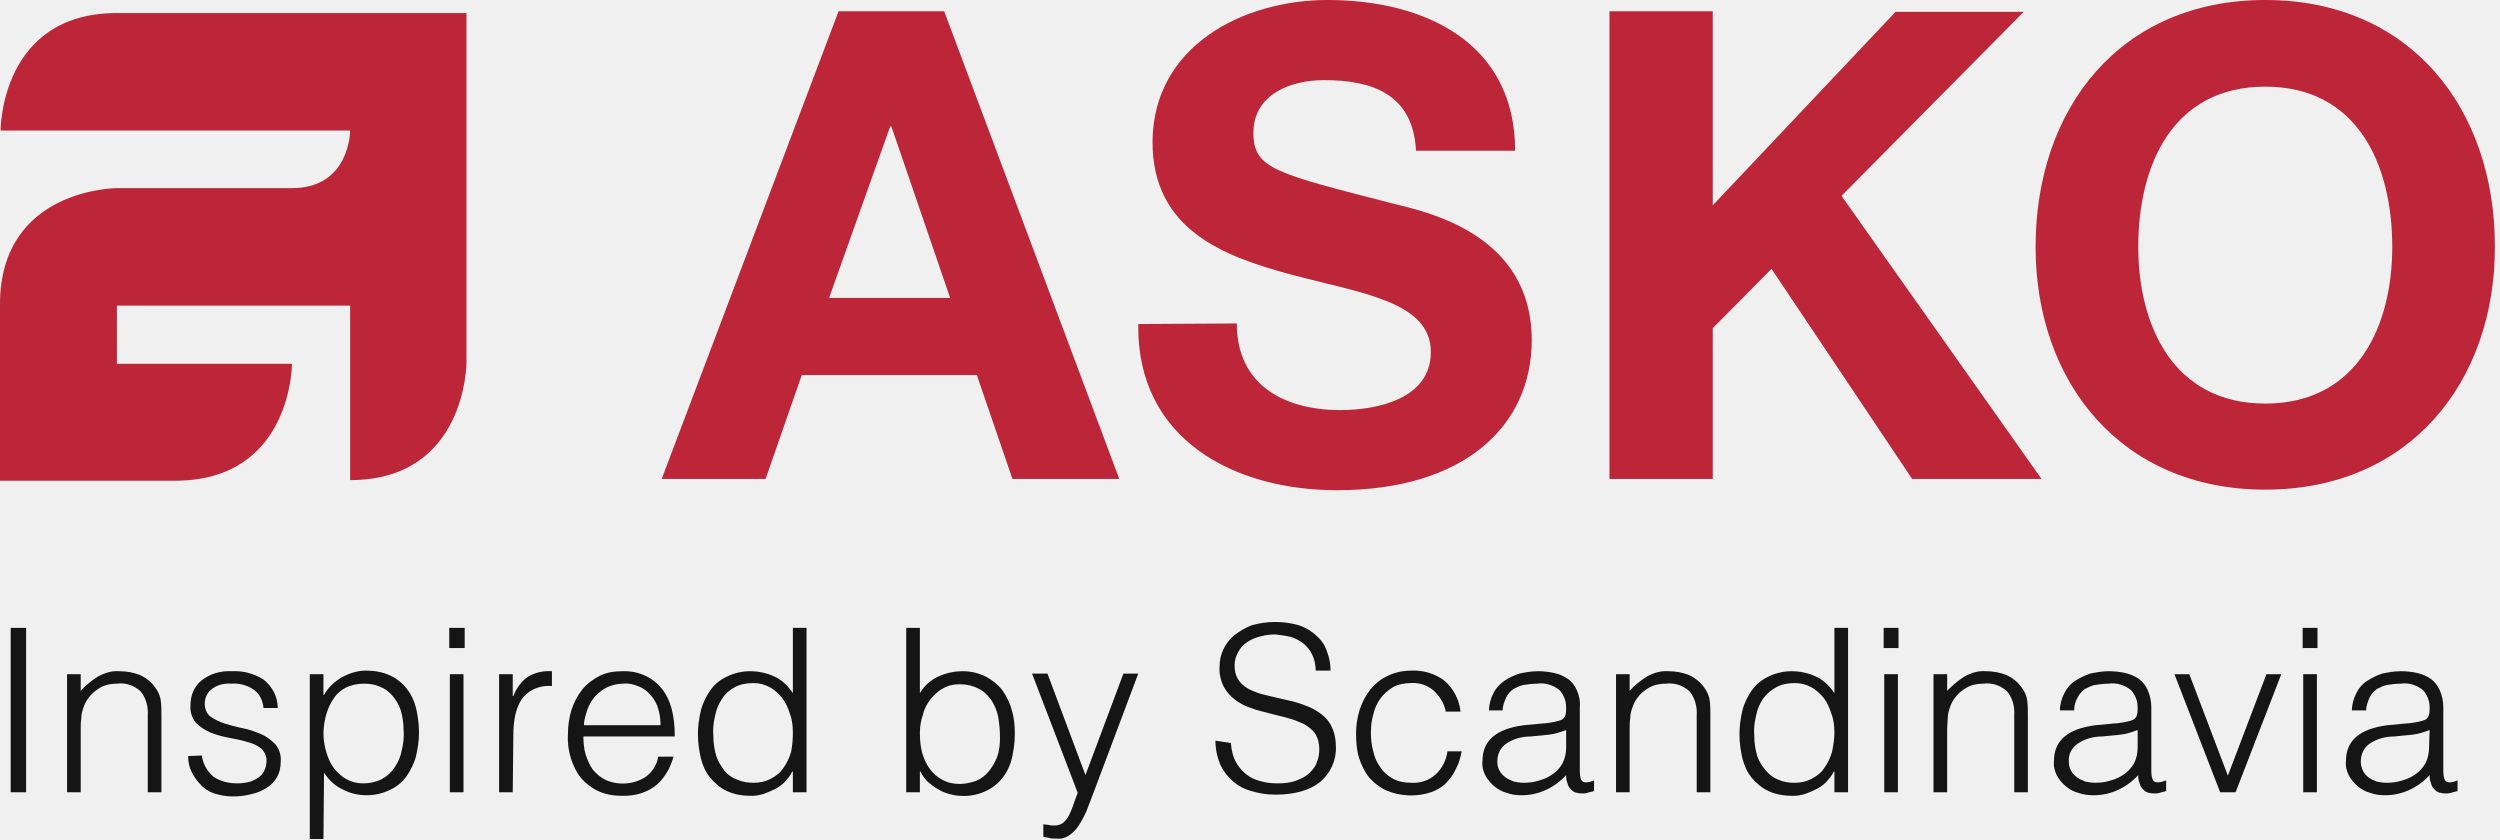
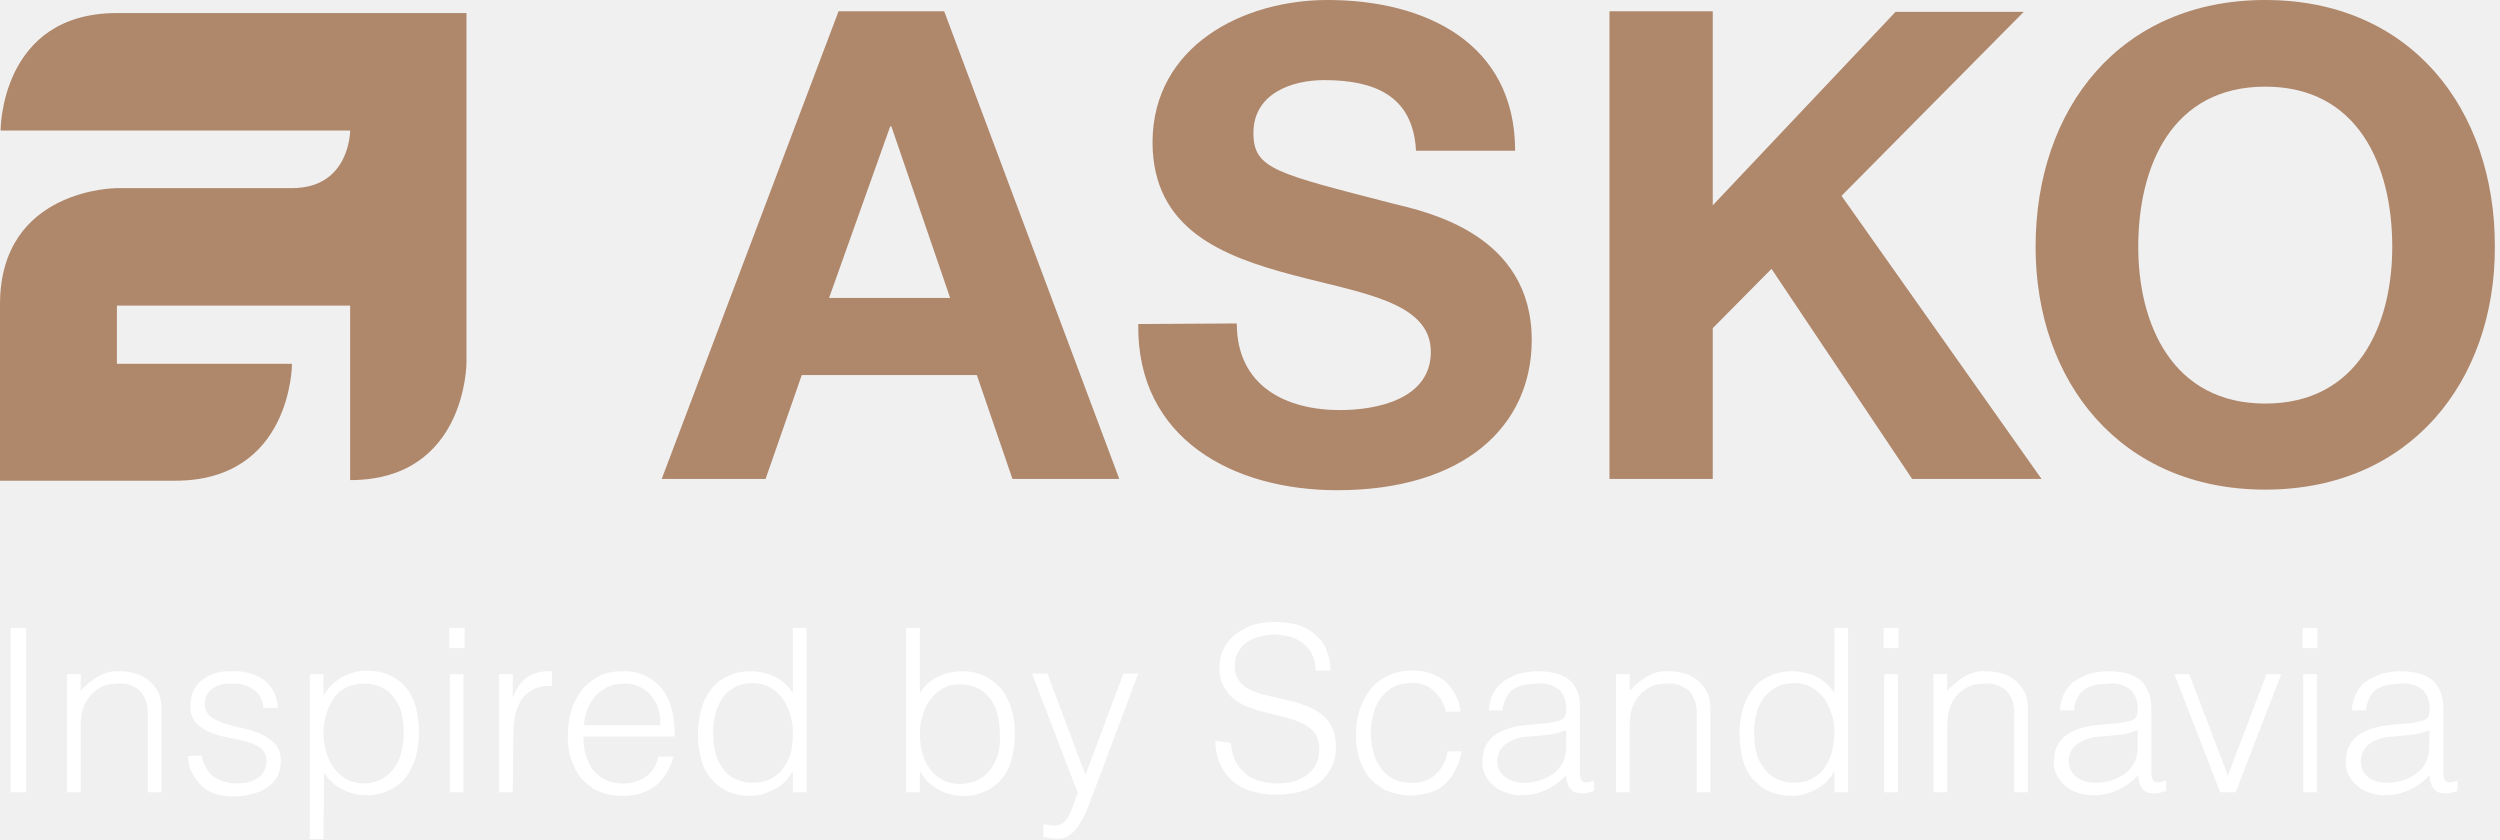
<svg xmlns="http://www.w3.org/2000/svg" width="143" height="48" viewBox="0 0 143 48" fill="none">
  <mask id="mask0_1583_1347" style="mask-type:luminance" maskUnits="userSpaceOnUse" x="0" y="0" width="143" height="48">
    <path d="M142.71 0H0V48H142.71V0Z" fill="white" />
  </mask>
  <g mask="url(#mask0_1583_1347)">
-     <path d="M97.969 0.645V11.745L108.424 0.679H115.757L105.335 11.202L116.775 27.395H109.375L101.33 15.378L97.969 18.772V27.395H92.062V0.645H97.969ZM70.744 18.501C70.744 22.065 73.528 23.457 76.651 23.457C78.721 23.457 81.844 22.846 81.844 20.13C81.844 17.245 77.839 16.769 73.901 15.717C69.963 14.665 65.924 13.137 65.924 8.113C65.958 2.614 71.117 0 75.938 0C81.505 0 86.665 2.444 86.665 8.622H80.996C80.826 5.397 78.518 4.583 75.734 4.583C73.867 4.583 71.695 5.364 71.695 7.604C71.695 9.675 72.984 9.912 79.672 11.644C81.607 12.119 87.615 13.375 87.615 19.451C87.615 24.373 83.745 28.04 76.481 28.04C70.574 28.04 65.007 25.12 65.109 18.535L70.744 18.501ZM47.423 17.041H54.348L50.987 7.231H50.919L47.423 17.041ZM47.966 0.645H54.008L64.023 27.395H57.912L55.876 21.454H45.861L43.791 27.395H37.85L47.966 0.645ZM26.682 0.747V20.741C26.682 20.741 26.682 27.462 20.028 27.462V17.482H6.687V20.809H16.702C16.702 20.809 16.702 27.497 10.014 27.497H0V17.414C0 10.761 6.687 10.761 6.687 10.761H16.702C20.028 10.761 20.028 7.468 20.028 7.468H0.034C0.034 7.468 0 0.747 6.687 0.747H26.682Z" fill="#BD2539" />
-     <path d="M129.573 23.084C134.868 23.084 136.837 18.602 136.837 14.122C136.837 9.437 134.868 4.956 129.573 4.956C124.277 4.956 122.308 9.437 122.308 14.122C122.308 18.569 124.277 23.084 129.573 23.084ZM129.573 0C137.856 0 142.71 6.178 142.71 14.122C142.71 21.827 137.856 28.006 129.573 28.006C121.29 28.006 116.436 21.827 116.436 14.122C116.436 6.178 121.29 0 129.573 0Z" fill="#BD2539" />
-     <path d="M0.611 45.318V35.915H1.494V45.318H0.611Z" fill="#161515" />
-     <path d="M4.617 45.318H3.836V38.563H4.617V39.513C4.888 39.208 5.228 38.936 5.601 38.699C5.975 38.495 6.382 38.359 6.823 38.393C7.231 38.393 7.604 38.461 7.977 38.597C8.351 38.767 8.656 39.004 8.894 39.344C9.064 39.581 9.165 39.819 9.199 40.09C9.233 40.362 9.233 40.634 9.233 40.905V45.318H8.453V40.905C8.487 40.43 8.351 39.921 8.045 39.547C7.672 39.208 7.197 39.038 6.687 39.106C6.45 39.106 6.212 39.14 6.008 39.208C5.805 39.276 5.635 39.378 5.465 39.513C5.16 39.751 4.922 40.057 4.786 40.43C4.719 40.634 4.651 40.837 4.651 41.075C4.617 41.279 4.617 41.516 4.617 41.72V45.318Z" fill="#161515" />
-     <path d="M11.542 43.214C11.61 43.689 11.848 44.13 12.221 44.436C12.628 44.707 13.104 44.809 13.579 44.809C13.816 44.809 14.088 44.775 14.326 44.707C14.529 44.639 14.699 44.538 14.835 44.436C14.971 44.334 15.072 44.198 15.14 44.028C15.208 43.892 15.242 43.723 15.242 43.553C15.276 43.282 15.14 43.01 14.937 42.806C14.699 42.636 14.427 42.501 14.122 42.433C13.782 42.331 13.443 42.263 13.07 42.195C12.696 42.127 12.357 42.026 12.017 41.89C11.712 41.754 11.44 41.584 11.203 41.346C10.965 41.041 10.863 40.702 10.897 40.328C10.897 39.785 11.101 39.276 11.508 38.936C12.017 38.529 12.628 38.359 13.273 38.393C13.918 38.359 14.529 38.529 15.072 38.868C15.582 39.276 15.887 39.853 15.887 40.498H15.072C15.038 40.057 14.835 39.649 14.461 39.412C14.088 39.174 13.647 39.072 13.239 39.106C12.832 39.072 12.425 39.174 12.119 39.412C11.848 39.615 11.712 39.921 11.712 40.26C11.712 40.532 11.813 40.803 12.017 40.973C12.255 41.143 12.526 41.279 12.832 41.38C13.171 41.482 13.511 41.584 13.884 41.652C14.258 41.72 14.597 41.856 14.937 41.992C15.242 42.127 15.514 42.331 15.751 42.569C15.989 42.874 16.091 43.214 16.057 43.587C16.057 43.892 15.989 44.198 15.853 44.436C15.717 44.673 15.514 44.911 15.276 45.047C15.005 45.216 14.733 45.352 14.393 45.42C14.02 45.522 13.647 45.556 13.307 45.556C12.934 45.556 12.594 45.488 12.255 45.386C11.949 45.284 11.678 45.115 11.474 44.877C11.27 44.673 11.101 44.436 10.965 44.164C10.829 43.892 10.761 43.587 10.761 43.248L11.542 43.214Z" fill="#161515" />
-     <path d="M18.501 48H17.72V38.563H18.501V39.751H18.535C18.637 39.547 18.806 39.344 18.976 39.174C19.146 39.004 19.35 38.868 19.553 38.733C19.757 38.631 19.995 38.529 20.232 38.461C20.47 38.393 20.674 38.359 20.911 38.359C21.386 38.359 21.862 38.427 22.303 38.631C22.676 38.801 23.016 39.072 23.253 39.378C23.525 39.717 23.695 40.09 23.797 40.498C23.898 40.939 23.966 41.414 23.966 41.89C23.966 42.365 23.898 42.806 23.797 43.248C23.695 43.655 23.491 44.062 23.253 44.402C23.016 44.741 22.676 45.013 22.303 45.182C21.896 45.386 21.42 45.488 20.979 45.488C20.504 45.488 20.029 45.386 19.587 45.148C19.146 44.945 18.806 44.605 18.535 44.198L18.501 48ZM18.501 41.958C18.501 42.331 18.569 42.704 18.671 43.044C18.773 43.383 18.908 43.689 19.112 43.96C19.316 44.198 19.553 44.436 19.825 44.571C20.13 44.741 20.436 44.809 20.775 44.809C21.149 44.809 21.488 44.741 21.828 44.571C22.133 44.402 22.371 44.198 22.575 43.892C22.778 43.587 22.914 43.282 22.982 42.908C23.084 42.501 23.118 42.127 23.084 41.72C23.084 41.346 23.016 40.939 22.914 40.6C22.812 40.294 22.642 40.023 22.439 39.785C22.235 39.547 21.997 39.378 21.726 39.276C21.42 39.14 21.115 39.106 20.809 39.106C20.47 39.106 20.13 39.174 19.825 39.31C19.553 39.446 19.282 39.649 19.112 39.921C18.908 40.192 18.773 40.498 18.671 40.837C18.569 41.177 18.501 41.584 18.501 41.958Z" fill="#161515" />
-     <path d="M25.697 37.069V35.915H26.58V37.069H25.697ZM25.731 45.318V38.563H26.512V45.318H25.731Z" fill="#161515" />
-     <path d="M29.329 45.318H28.549V38.563H29.329V39.819H29.363C29.533 39.378 29.805 38.97 30.212 38.699C30.619 38.461 31.095 38.359 31.57 38.393V39.242C31.197 39.208 30.823 39.276 30.484 39.446C30.212 39.581 29.974 39.785 29.805 40.057C29.635 40.328 29.533 40.634 29.465 40.939C29.397 41.279 29.363 41.652 29.363 42.026L29.329 45.318Z" fill="#161515" />
-     <path d="M33.369 42.127C33.369 42.467 33.403 42.84 33.505 43.18C33.607 43.485 33.743 43.791 33.913 44.028C34.116 44.266 34.354 44.47 34.625 44.605C35.372 44.945 36.255 44.877 36.934 44.436C37.307 44.164 37.579 43.757 37.647 43.282H38.529C38.427 43.587 38.325 43.892 38.156 44.164C37.986 44.436 37.816 44.673 37.579 44.877C37.341 45.081 37.035 45.25 36.73 45.352C36.357 45.488 35.983 45.522 35.61 45.522C35.135 45.522 34.659 45.454 34.218 45.25C33.845 45.081 33.505 44.809 33.233 44.504C32.962 44.164 32.792 43.791 32.656 43.383C32.521 42.942 32.453 42.467 32.487 41.992C32.487 41.516 32.555 41.041 32.69 40.6C32.826 40.192 33.03 39.785 33.301 39.446C33.573 39.106 33.913 38.868 34.286 38.665C34.693 38.461 35.135 38.393 35.61 38.393C36.458 38.359 37.273 38.699 37.816 39.344C38.359 39.989 38.597 40.905 38.597 42.127H33.369ZM37.782 41.482C37.782 41.177 37.748 40.837 37.647 40.532C37.579 40.26 37.409 39.989 37.239 39.785C37.069 39.581 36.832 39.378 36.56 39.276C36.255 39.14 35.949 39.072 35.644 39.106C35.338 39.106 35.033 39.174 34.727 39.31C34.456 39.446 34.252 39.615 34.048 39.819C33.845 40.057 33.709 40.294 33.607 40.566C33.505 40.871 33.403 41.177 33.403 41.482H37.782Z" fill="#161515" />
-     <path d="M45.352 35.915H46.133V45.318H45.352V44.13H45.318C45.217 44.368 45.047 44.538 44.877 44.741C44.707 44.911 44.504 45.047 44.3 45.148C44.096 45.25 43.859 45.352 43.655 45.42C43.417 45.488 43.214 45.522 42.976 45.522C42.501 45.522 42.026 45.454 41.584 45.25C41.211 45.081 40.905 44.809 40.634 44.504C40.362 44.164 40.193 43.791 40.091 43.383C39.989 42.942 39.921 42.467 39.921 41.992C39.921 41.516 39.989 41.075 40.091 40.634C40.193 40.226 40.396 39.819 40.634 39.48C40.871 39.14 41.211 38.868 41.584 38.699C41.992 38.495 42.467 38.393 42.908 38.393C43.383 38.393 43.859 38.495 44.3 38.699C44.741 38.902 45.081 39.242 45.352 39.649V35.915ZM45.352 41.924C45.352 41.55 45.318 41.177 45.183 40.837C45.081 40.498 44.945 40.192 44.741 39.921C44.538 39.683 44.3 39.446 44.028 39.31C43.723 39.14 43.417 39.072 43.078 39.072C42.705 39.072 42.331 39.14 42.026 39.31C41.72 39.48 41.483 39.683 41.313 39.955C41.109 40.26 40.973 40.566 40.905 40.939C40.804 41.346 40.77 41.72 40.804 42.127C40.804 42.501 40.871 42.908 40.973 43.248C41.075 43.553 41.245 43.825 41.449 44.096C41.652 44.334 41.89 44.504 42.195 44.605C42.501 44.741 42.806 44.775 43.112 44.775C43.451 44.775 43.791 44.707 44.096 44.538C44.368 44.402 44.639 44.198 44.809 43.926C45.013 43.655 45.149 43.349 45.251 43.01C45.318 42.67 45.352 42.297 45.352 41.924Z" fill="#161515" />
-     <path d="M52.617 45.318H51.836V35.915H52.617V39.649C52.854 39.242 53.228 38.902 53.669 38.699C54.11 38.495 54.586 38.393 55.061 38.393C55.536 38.393 55.977 38.495 56.385 38.699C56.758 38.902 57.064 39.14 57.335 39.48C57.573 39.819 57.776 40.226 57.878 40.634C58.014 41.075 58.048 41.516 58.048 41.992C58.048 42.467 57.98 42.942 57.878 43.383C57.776 43.791 57.607 44.164 57.335 44.504C57.098 44.809 56.758 45.081 56.385 45.25C55.943 45.454 55.468 45.556 54.993 45.522C54.755 45.522 54.552 45.488 54.314 45.42C54.076 45.352 53.873 45.284 53.669 45.148C53.465 45.047 53.262 44.877 53.092 44.741C52.922 44.571 52.752 44.368 52.651 44.13H52.617V45.318ZM52.617 41.924C52.617 42.297 52.651 42.704 52.752 43.078C52.854 43.417 52.99 43.723 53.194 43.994C53.397 44.266 53.635 44.47 53.907 44.605C54.212 44.775 54.552 44.843 54.891 44.843C55.197 44.843 55.502 44.775 55.808 44.673C56.079 44.571 56.351 44.368 56.52 44.164C56.724 43.926 56.894 43.655 57.03 43.315C57.165 42.942 57.199 42.569 57.199 42.195C57.199 41.788 57.165 41.414 57.097 41.007C57.03 40.668 56.894 40.328 56.69 40.023C56.486 39.751 56.249 39.513 55.943 39.378C55.604 39.208 55.264 39.14 54.891 39.14C54.552 39.14 54.212 39.208 53.941 39.378C53.669 39.513 53.431 39.751 53.228 39.989C53.024 40.26 52.854 40.566 52.786 40.905C52.684 41.177 52.617 41.55 52.617 41.924Z" fill="#161515" />
-     <path d="M59.678 47.151L59.983 47.185C60.085 47.219 60.221 47.219 60.323 47.219C60.526 47.219 60.73 47.151 60.866 47.016C61.002 46.88 61.137 46.71 61.205 46.506C61.307 46.303 61.375 46.099 61.443 45.895C61.511 45.692 61.579 45.522 61.647 45.352L59.033 38.529H59.915L62.088 44.334L64.26 38.529H65.109L62.597 45.216C62.427 45.658 62.291 46.031 62.156 46.371C62.02 46.676 61.884 46.948 61.681 47.253C61.545 47.457 61.341 47.661 61.137 47.796C60.934 47.932 60.696 48 60.425 47.966C60.289 47.966 60.153 47.966 60.017 47.932C59.915 47.898 59.779 47.898 59.678 47.864V47.151Z" fill="#161515" />
-     <path d="M70.405 42.501C70.439 42.874 70.506 43.248 70.676 43.553C70.812 43.825 71.016 44.062 71.253 44.266C71.491 44.47 71.796 44.605 72.068 44.673C72.407 44.775 72.747 44.809 73.086 44.809C73.46 44.809 73.833 44.775 74.173 44.639C74.444 44.538 74.716 44.402 74.919 44.198C75.089 44.028 75.259 43.825 75.327 43.587C75.429 43.349 75.463 43.112 75.463 42.84C75.463 42.535 75.395 42.229 75.225 41.958C75.055 41.72 74.818 41.55 74.58 41.414C74.275 41.279 73.969 41.143 73.663 41.075C73.324 40.973 72.984 40.905 72.611 40.803C72.238 40.702 71.898 40.634 71.559 40.498C71.219 40.396 70.914 40.226 70.642 40.023C70.371 39.819 70.167 39.581 69.997 39.276C69.828 38.936 69.726 38.529 69.76 38.122C69.76 37.782 69.828 37.477 69.963 37.171C70.099 36.866 70.303 36.594 70.574 36.356C70.88 36.119 71.219 35.915 71.559 35.779C72 35.644 72.475 35.576 72.951 35.576C73.426 35.576 73.901 35.644 74.342 35.779C74.716 35.915 75.055 36.119 75.327 36.39C75.598 36.628 75.802 36.934 75.904 37.273C76.04 37.612 76.108 37.986 76.108 38.359H75.259C75.259 38.054 75.191 37.714 75.055 37.443C74.953 37.205 74.75 36.968 74.546 36.798C74.308 36.628 74.071 36.492 73.799 36.424C73.528 36.356 73.222 36.322 72.951 36.289C72.577 36.289 72.17 36.356 71.796 36.492C71.525 36.594 71.253 36.764 71.05 36.968C70.88 37.171 70.744 37.409 70.676 37.646C70.608 37.884 70.608 38.122 70.642 38.359C70.676 38.631 70.812 38.902 71.016 39.106C71.219 39.31 71.457 39.446 71.728 39.547C72.034 39.683 72.34 39.751 72.645 39.819C72.984 39.887 73.324 39.989 73.663 40.057C74.003 40.124 74.342 40.226 74.682 40.362C74.987 40.464 75.293 40.634 75.564 40.837C75.836 41.041 76.04 41.279 76.175 41.584C76.345 41.924 76.413 42.331 76.413 42.704C76.447 43.485 76.108 44.232 75.496 44.741C74.885 45.216 74.037 45.454 72.951 45.454C72.475 45.454 72.034 45.386 71.593 45.25C71.185 45.148 70.812 44.945 70.506 44.673C70.201 44.402 69.963 44.096 69.794 43.723C69.624 43.315 69.522 42.84 69.522 42.365L70.405 42.501Z" fill="#161515" />
-     <path d="M82.693 40.668C82.591 40.192 82.32 39.785 81.981 39.48C81.607 39.174 81.166 39.038 80.691 39.072C80.351 39.072 79.978 39.14 79.672 39.31C79.4 39.48 79.163 39.683 78.959 39.955C78.756 40.226 78.62 40.566 78.552 40.871C78.45 41.211 78.416 41.55 78.416 41.924C78.416 42.263 78.45 42.636 78.552 42.976C78.62 43.315 78.756 43.621 78.959 43.892C79.129 44.164 79.367 44.368 79.672 44.538C79.978 44.707 80.351 44.775 80.725 44.775C81.234 44.809 81.743 44.639 82.116 44.3C82.49 43.96 82.727 43.485 82.795 42.976H83.61C83.542 43.315 83.44 43.689 83.27 43.994C83.135 44.3 82.931 44.571 82.693 44.809C82.456 45.047 82.15 45.216 81.845 45.318C81.03 45.59 80.113 45.556 79.299 45.216C78.925 45.047 78.586 44.775 78.314 44.47C78.043 44.13 77.873 43.757 77.737 43.349C77.601 42.908 77.567 42.433 77.567 41.958C77.567 41.482 77.635 41.041 77.771 40.6C77.907 40.192 78.111 39.785 78.382 39.446C78.654 39.106 78.993 38.834 79.367 38.665C79.774 38.461 80.249 38.359 80.725 38.359C81.403 38.325 82.082 38.529 82.625 38.936C83.135 39.378 83.474 40.023 83.542 40.702H82.693V40.668Z" fill="#161515" />
-     <path d="M88.26 41.38C88.396 41.38 88.6 41.346 88.803 41.313C88.973 41.279 89.143 41.245 89.313 41.177C89.448 41.109 89.516 41.007 89.55 40.871C89.584 40.736 89.584 40.6 89.584 40.464C89.584 40.09 89.448 39.751 89.211 39.48C88.837 39.174 88.362 39.038 87.921 39.106C87.683 39.106 87.412 39.14 87.174 39.174C86.97 39.208 86.767 39.31 86.563 39.412C86.393 39.547 86.257 39.683 86.156 39.887C86.054 40.124 85.952 40.362 85.952 40.634H85.171C85.171 40.294 85.273 39.921 85.443 39.615C85.579 39.344 85.816 39.106 86.054 38.936C86.325 38.767 86.597 38.631 86.902 38.529C87.242 38.461 87.581 38.393 87.955 38.393C88.294 38.393 88.6 38.427 88.905 38.495C89.177 38.563 89.448 38.665 89.686 38.834C89.924 39.004 90.093 39.242 90.195 39.48C90.331 39.785 90.399 40.124 90.365 40.464V44.13C90.365 44.436 90.433 44.639 90.535 44.707C90.636 44.775 90.874 44.775 91.18 44.639V45.25L90.908 45.318C90.806 45.352 90.67 45.386 90.569 45.386C90.467 45.386 90.331 45.386 90.229 45.352C90.127 45.352 89.992 45.284 89.924 45.216C89.856 45.148 89.788 45.081 89.72 44.979C89.686 44.877 89.652 44.775 89.618 44.673C89.584 44.571 89.584 44.436 89.584 44.334C89.279 44.673 88.871 44.979 88.43 45.182C87.989 45.386 87.513 45.488 87.038 45.488C86.733 45.488 86.461 45.454 86.189 45.352C85.918 45.284 85.68 45.148 85.477 44.979C85.273 44.809 85.103 44.605 84.967 44.368C84.832 44.096 84.764 43.825 84.798 43.519C84.798 42.365 85.579 41.686 87.174 41.482L88.26 41.38ZM89.584 41.754C89.245 41.89 88.905 41.992 88.566 42.026C88.226 42.059 87.887 42.093 87.547 42.127C87.038 42.127 86.563 42.263 86.156 42.535C85.816 42.772 85.646 43.146 85.646 43.553C85.646 43.757 85.68 43.926 85.782 44.096C85.85 44.232 85.986 44.368 86.122 44.47C86.257 44.571 86.427 44.639 86.597 44.707C86.767 44.741 86.97 44.775 87.14 44.775C87.445 44.775 87.751 44.741 88.056 44.639C88.328 44.571 88.6 44.436 88.837 44.266C89.075 44.096 89.245 43.892 89.38 43.655C89.516 43.383 89.584 43.078 89.584 42.772V41.754Z" fill="#161515" />
-     <path d="M93.216 45.318H92.436V38.563H93.216V39.513C93.488 39.208 93.827 38.936 94.201 38.699C94.574 38.495 94.981 38.359 95.423 38.393C95.83 38.393 96.204 38.461 96.577 38.597C96.95 38.767 97.256 39.004 97.493 39.344C97.663 39.581 97.765 39.819 97.799 40.09C97.833 40.362 97.833 40.634 97.833 40.905V45.318H97.052V40.905C97.086 40.43 96.95 39.921 96.645 39.547C96.271 39.208 95.796 39.038 95.287 39.106C95.049 39.106 94.812 39.14 94.608 39.208C94.404 39.276 94.235 39.378 94.065 39.513C93.895 39.615 93.759 39.785 93.658 39.921C93.556 40.057 93.454 40.226 93.386 40.43C93.318 40.634 93.25 40.837 93.25 41.075C93.216 41.279 93.216 41.516 93.216 41.72V45.318Z" fill="#161515" />
-     <path d="M104.928 35.915H105.709V45.318H104.928V44.13H104.894C104.792 44.368 104.622 44.538 104.453 44.741C104.283 44.911 104.079 45.047 103.876 45.148C103.672 45.25 103.434 45.352 103.231 45.42C102.993 45.488 102.789 45.522 102.552 45.522C102.076 45.522 101.601 45.454 101.16 45.25C100.786 45.081 100.481 44.809 100.209 44.504C99.938 44.164 99.768 43.791 99.666 43.383C99.564 42.942 99.497 42.467 99.497 41.992C99.497 41.516 99.564 41.075 99.666 40.634C99.768 40.226 99.972 39.819 100.209 39.48C100.447 39.14 100.786 38.868 101.16 38.699C101.567 38.495 102.042 38.393 102.484 38.393C102.959 38.393 103.434 38.495 103.876 38.699C104.317 38.902 104.656 39.242 104.928 39.649V35.915ZM104.928 41.924C104.928 41.55 104.894 41.177 104.758 40.837C104.656 40.498 104.521 40.192 104.317 39.921C104.113 39.683 103.876 39.446 103.604 39.31C103.299 39.14 102.993 39.072 102.654 39.072C102.28 39.072 101.907 39.14 101.601 39.31C101.296 39.48 101.058 39.683 100.854 39.955C100.651 40.26 100.515 40.566 100.447 40.939C100.345 41.346 100.311 41.72 100.345 42.127C100.345 42.501 100.413 42.908 100.515 43.248C100.617 43.553 100.786 43.825 101.024 44.096C101.228 44.334 101.465 44.504 101.737 44.605C102.042 44.741 102.348 44.775 102.654 44.775C102.993 44.775 103.332 44.707 103.638 44.538C103.91 44.402 104.181 44.198 104.351 43.926C104.555 43.655 104.69 43.349 104.792 43.01C104.86 42.67 104.928 42.297 104.928 41.924Z" fill="#161515" />
-     <path d="M107.745 37.069V35.915H108.594V37.069H107.745ZM107.779 45.318V38.563H108.56V45.318H107.779Z" fill="#161515" />
-     <path d="M111.378 45.318H110.597V38.563H111.378V39.513C111.683 39.208 111.989 38.936 112.362 38.699C112.736 38.495 113.143 38.359 113.584 38.393C113.992 38.393 114.365 38.461 114.738 38.597C115.112 38.767 115.417 39.004 115.655 39.344C115.825 39.581 115.927 39.819 115.96 40.09C115.994 40.362 115.994 40.634 115.994 40.905V45.318H115.214V40.905C115.248 40.396 115.112 39.921 114.806 39.547C114.433 39.208 113.958 39.038 113.448 39.106C113.211 39.106 112.973 39.14 112.77 39.208C112.566 39.276 112.396 39.378 112.226 39.513C112.057 39.615 111.921 39.785 111.819 39.921C111.717 40.057 111.615 40.226 111.547 40.43C111.48 40.634 111.412 40.837 111.412 41.075C111.412 41.279 111.378 41.482 111.378 41.72V45.318Z" fill="#161515" />
-     <path d="M120.951 41.38C121.086 41.38 121.29 41.346 121.494 41.313C121.663 41.279 121.833 41.245 122.003 41.177C122.139 41.109 122.207 41.007 122.241 40.871C122.274 40.736 122.274 40.6 122.274 40.464C122.274 40.09 122.139 39.751 121.901 39.48C121.528 39.174 121.052 39.038 120.611 39.106C120.373 39.106 120.102 39.14 119.864 39.174C119.661 39.208 119.457 39.31 119.253 39.412C119.084 39.547 118.948 39.683 118.846 39.887C118.71 40.124 118.642 40.362 118.642 40.634H117.827C117.827 40.294 117.929 39.921 118.099 39.615C118.235 39.344 118.439 39.106 118.71 38.936C118.982 38.767 119.253 38.631 119.559 38.529C119.898 38.461 120.238 38.393 120.611 38.393C120.951 38.393 121.256 38.427 121.562 38.495C121.833 38.563 122.105 38.665 122.342 38.834C122.58 39.004 122.75 39.242 122.852 39.48C122.987 39.785 123.055 40.124 123.055 40.464V44.13C123.055 44.436 123.123 44.639 123.225 44.707C123.327 44.775 123.564 44.775 123.904 44.639V45.25L123.632 45.318C123.53 45.352 123.395 45.386 123.293 45.386C123.191 45.386 123.055 45.386 122.953 45.352C122.852 45.352 122.716 45.284 122.648 45.216C122.58 45.148 122.512 45.081 122.444 44.979C122.41 44.877 122.376 44.775 122.342 44.673C122.308 44.571 122.308 44.436 122.308 44.334C122.003 44.673 121.596 44.979 121.154 45.182C120.713 45.386 120.238 45.488 119.762 45.488C119.457 45.488 119.151 45.454 118.88 45.352C118.608 45.284 118.371 45.148 118.167 44.979C117.963 44.809 117.794 44.605 117.658 44.368C117.522 44.096 117.454 43.825 117.488 43.519C117.488 42.365 118.269 41.686 119.864 41.482L120.951 41.38ZM122.274 41.754C121.935 41.89 121.596 41.992 121.256 42.026C120.917 42.059 120.577 42.093 120.238 42.127C119.729 42.127 119.253 42.263 118.846 42.535C118.506 42.772 118.303 43.146 118.337 43.553C118.337 43.757 118.371 43.926 118.472 44.096C118.54 44.232 118.676 44.368 118.812 44.47C118.948 44.571 119.117 44.639 119.287 44.707C119.457 44.741 119.661 44.775 119.83 44.775C120.136 44.775 120.441 44.741 120.747 44.639C121.018 44.571 121.29 44.436 121.528 44.266C121.765 44.096 121.935 43.892 122.071 43.655C122.207 43.383 122.274 43.078 122.274 42.772V41.754Z" fill="#161515" />
-     <path d="M124.379 38.563H125.228L127.434 44.368L129.641 38.563H130.489L127.876 45.318H126.993L124.379 38.563Z" fill="#161515" />
-     <path d="M131.712 37.069V35.915H132.56V37.069H131.712ZM131.745 45.318V38.563H132.526V45.318H131.745Z" fill="#161515" />
-     <path d="M137.652 41.38C137.788 41.38 137.992 41.346 138.195 41.313C138.365 41.279 138.535 41.245 138.704 41.177C138.84 41.109 138.908 41.007 138.942 40.871C138.976 40.736 138.976 40.6 138.976 40.464C138.976 40.09 138.84 39.751 138.603 39.48C138.229 39.174 137.754 39.038 137.313 39.106C137.075 39.106 136.803 39.14 136.566 39.174C136.362 39.208 136.158 39.31 135.955 39.412C135.785 39.547 135.649 39.683 135.547 39.887C135.446 40.124 135.344 40.362 135.344 40.634H134.529C134.529 40.294 134.631 39.921 134.801 39.615C134.936 39.344 135.14 39.106 135.412 38.936C135.683 38.767 135.955 38.631 136.26 38.529C136.6 38.461 136.939 38.393 137.313 38.393C137.652 38.393 137.958 38.427 138.263 38.495C138.535 38.563 138.806 38.665 139.044 38.834C139.282 39.004 139.451 39.242 139.553 39.48C139.689 39.785 139.757 40.124 139.757 40.464V44.13C139.757 44.436 139.825 44.639 139.927 44.707C140.028 44.775 140.266 44.775 140.572 44.639V45.25L140.3 45.318C140.198 45.352 140.062 45.386 139.96 45.386C139.859 45.386 139.723 45.386 139.621 45.352C139.519 45.352 139.383 45.284 139.315 45.216C139.248 45.148 139.18 45.081 139.112 44.979C139.078 44.877 139.044 44.775 139.01 44.673C138.976 44.571 138.976 44.436 138.976 44.334C138.671 44.673 138.263 44.979 137.822 45.182C137.381 45.386 136.905 45.488 136.43 45.488C136.125 45.488 135.853 45.454 135.581 45.352C135.31 45.284 135.072 45.148 134.869 44.979C134.665 44.809 134.495 44.605 134.359 44.368C134.224 44.096 134.156 43.825 134.19 43.519C134.19 42.365 134.97 41.686 136.566 41.482L137.652 41.38ZM138.976 41.754C138.637 41.89 138.297 41.992 137.958 42.026C137.618 42.059 137.279 42.093 136.939 42.127C136.43 42.127 135.955 42.263 135.547 42.535C135.208 42.772 135.038 43.146 135.038 43.553C135.038 43.926 135.208 44.266 135.48 44.47C135.615 44.571 135.785 44.639 135.955 44.707C136.125 44.741 136.328 44.775 136.498 44.775C136.803 44.775 137.109 44.741 137.414 44.639C137.686 44.571 137.958 44.436 138.195 44.266C138.433 44.096 138.603 43.892 138.738 43.655C138.874 43.383 138.942 43.078 138.942 42.772L138.976 41.754Z" fill="#161515" />
+     <path d="M97.969 0.645V11.745L108.424 0.679H115.757L105.335 11.202L116.775 27.395H109.375L101.33 15.378L97.969 18.772V27.395H92.062V0.645H97.969ZM70.744 18.501C70.744 22.065 73.528 23.457 76.651 23.457C78.721 23.457 81.844 22.846 81.844 20.13C81.844 17.245 77.839 16.769 73.901 15.717C69.963 14.665 65.924 13.137 65.924 8.113C65.958 2.614 71.117 0 75.938 0C81.505 0 86.665 2.444 86.665 8.622H80.996C80.826 5.397 78.518 4.583 75.734 4.583C73.867 4.583 71.695 5.364 71.695 7.604C71.695 9.675 72.984 9.912 79.672 11.644C81.607 12.119 87.615 13.375 87.615 19.451C87.615 24.373 83.745 28.04 76.481 28.04C70.574 28.04 65.007 25.12 65.109 18.535L70.744 18.501ZM47.423 17.041H54.348L50.987 7.231H50.919L47.423 17.041ZM47.966 0.645H54.008L64.023 27.395H57.912L55.876 21.454H45.861L43.791 27.395H37.85L47.966 0.645ZM26.682 0.747V20.741C26.682 20.741 26.682 27.462 20.028 27.462V17.482H6.687V20.809H16.702C16.702 20.809 16.702 27.497 10.014 27.497H0V17.414C0 10.761 6.687 10.761 6.687 10.761H16.702C20.028 10.761 20.028 7.468 20.028 7.468H0.034C0.034 7.468 0 0.747 6.687 0.747H26.682Z" fill="#AF876B" />
+     <path d="M129.573 23.084C134.868 23.084 136.837 18.602 136.837 14.122C136.837 9.437 134.868 4.956 129.573 4.956C124.277 4.956 122.308 9.437 122.308 14.122C122.308 18.569 124.277 23.084 129.573 23.084ZM129.573 0C137.856 0 142.71 6.178 142.71 14.122C142.71 21.827 137.856 28.006 129.573 28.006C121.29 28.006 116.436 21.827 116.436 14.122C116.436 6.178 121.29 0 129.573 0Z" fill="#AF876B" />
+     <path d="M0.611 45.318V35.915H1.494V45.318H0.611Z" fill="#ffffff" />
+     <path d="M4.617 45.318H3.836V38.563H4.617V39.513C4.888 39.208 5.228 38.936 5.601 38.699C5.975 38.495 6.382 38.359 6.823 38.393C7.231 38.393 7.604 38.461 7.977 38.597C8.351 38.767 8.656 39.004 8.894 39.344C9.064 39.581 9.165 39.819 9.199 40.09C9.233 40.362 9.233 40.634 9.233 40.905V45.318H8.453V40.905C8.487 40.43 8.351 39.921 8.045 39.547C7.672 39.208 7.197 39.038 6.687 39.106C6.45 39.106 6.212 39.14 6.008 39.208C5.805 39.276 5.635 39.378 5.465 39.513C5.16 39.751 4.922 40.057 4.786 40.43C4.719 40.634 4.651 40.837 4.651 41.075C4.617 41.279 4.617 41.516 4.617 41.72V45.318Z" fill="#ffffff" />
+     <path d="M11.542 43.214C11.61 43.689 11.848 44.13 12.221 44.436C12.628 44.707 13.104 44.809 13.579 44.809C13.816 44.809 14.088 44.775 14.326 44.707C14.529 44.639 14.699 44.538 14.835 44.436C14.971 44.334 15.072 44.198 15.14 44.028C15.208 43.892 15.242 43.723 15.242 43.553C15.276 43.282 15.14 43.01 14.937 42.806C14.699 42.636 14.427 42.501 14.122 42.433C13.782 42.331 13.443 42.263 13.07 42.195C12.696 42.127 12.357 42.026 12.017 41.89C11.712 41.754 11.44 41.584 11.203 41.346C10.965 41.041 10.863 40.702 10.897 40.328C10.897 39.785 11.101 39.276 11.508 38.936C12.017 38.529 12.628 38.359 13.273 38.393C13.918 38.359 14.529 38.529 15.072 38.868C15.582 39.276 15.887 39.853 15.887 40.498H15.072C15.038 40.057 14.835 39.649 14.461 39.412C14.088 39.174 13.647 39.072 13.239 39.106C12.832 39.072 12.425 39.174 12.119 39.412C11.848 39.615 11.712 39.921 11.712 40.26C11.712 40.532 11.813 40.803 12.017 40.973C12.255 41.143 12.526 41.279 12.832 41.38C13.171 41.482 13.511 41.584 13.884 41.652C14.258 41.72 14.597 41.856 14.937 41.992C15.242 42.127 15.514 42.331 15.751 42.569C15.989 42.874 16.091 43.214 16.057 43.587C16.057 43.892 15.989 44.198 15.853 44.436C15.717 44.673 15.514 44.911 15.276 45.047C15.005 45.216 14.733 45.352 14.393 45.42C14.02 45.522 13.647 45.556 13.307 45.556C12.934 45.556 12.594 45.488 12.255 45.386C11.949 45.284 11.678 45.115 11.474 44.877C11.27 44.673 11.101 44.436 10.965 44.164C10.829 43.892 10.761 43.587 10.761 43.248L11.542 43.214Z" fill="#ffffff" />
+     <path d="M18.501 48H17.72V38.563H18.501V39.751H18.535C18.637 39.547 18.806 39.344 18.976 39.174C19.146 39.004 19.35 38.868 19.553 38.733C19.757 38.631 19.995 38.529 20.232 38.461C20.47 38.393 20.674 38.359 20.911 38.359C21.386 38.359 21.862 38.427 22.303 38.631C22.676 38.801 23.016 39.072 23.253 39.378C23.525 39.717 23.695 40.09 23.797 40.498C23.898 40.939 23.966 41.414 23.966 41.89C23.966 42.365 23.898 42.806 23.797 43.248C23.695 43.655 23.491 44.062 23.253 44.402C23.016 44.741 22.676 45.013 22.303 45.182C21.896 45.386 21.42 45.488 20.979 45.488C20.504 45.488 20.029 45.386 19.587 45.148C19.146 44.945 18.806 44.605 18.535 44.198L18.501 48ZM18.501 41.958C18.501 42.331 18.569 42.704 18.671 43.044C18.773 43.383 18.908 43.689 19.112 43.96C19.316 44.198 19.553 44.436 19.825 44.571C20.13 44.741 20.436 44.809 20.775 44.809C21.149 44.809 21.488 44.741 21.828 44.571C22.133 44.402 22.371 44.198 22.575 43.892C22.778 43.587 22.914 43.282 22.982 42.908C23.084 42.501 23.118 42.127 23.084 41.72C23.084 41.346 23.016 40.939 22.914 40.6C22.812 40.294 22.642 40.023 22.439 39.785C22.235 39.547 21.997 39.378 21.726 39.276C21.42 39.14 21.115 39.106 20.809 39.106C20.47 39.106 20.13 39.174 19.825 39.31C19.553 39.446 19.282 39.649 19.112 39.921C18.908 40.192 18.773 40.498 18.671 40.837C18.569 41.177 18.501 41.584 18.501 41.958Z" fill="#ffffff" />
+     <path d="M25.697 37.069V35.915H26.58V37.069H25.697ZM25.731 45.318V38.563H26.512V45.318H25.731Z" fill="#ffffff" />
+     <path d="M29.329 45.318H28.549V38.563H29.329V39.819H29.363C29.533 39.378 29.805 38.97 30.212 38.699C30.619 38.461 31.095 38.359 31.57 38.393V39.242C31.197 39.208 30.823 39.276 30.484 39.446C30.212 39.581 29.974 39.785 29.805 40.057C29.635 40.328 29.533 40.634 29.465 40.939C29.397 41.279 29.363 41.652 29.363 42.026L29.329 45.318Z" fill="#ffffff" />
+     <path d="M33.369 42.127C33.369 42.467 33.403 42.84 33.505 43.18C33.607 43.485 33.743 43.791 33.913 44.028C34.116 44.266 34.354 44.47 34.625 44.605C35.372 44.945 36.255 44.877 36.934 44.436C37.307 44.164 37.579 43.757 37.647 43.282H38.529C38.427 43.587 38.325 43.892 38.156 44.164C37.986 44.436 37.816 44.673 37.579 44.877C37.341 45.081 37.035 45.25 36.73 45.352C36.357 45.488 35.983 45.522 35.61 45.522C35.135 45.522 34.659 45.454 34.218 45.25C33.845 45.081 33.505 44.809 33.233 44.504C32.962 44.164 32.792 43.791 32.656 43.383C32.521 42.942 32.453 42.467 32.487 41.992C32.487 41.516 32.555 41.041 32.69 40.6C32.826 40.192 33.03 39.785 33.301 39.446C33.573 39.106 33.913 38.868 34.286 38.665C34.693 38.461 35.135 38.393 35.61 38.393C36.458 38.359 37.273 38.699 37.816 39.344C38.359 39.989 38.597 40.905 38.597 42.127H33.369ZM37.782 41.482C37.782 41.177 37.748 40.837 37.647 40.532C37.579 40.26 37.409 39.989 37.239 39.785C37.069 39.581 36.832 39.378 36.56 39.276C36.255 39.14 35.949 39.072 35.644 39.106C35.338 39.106 35.033 39.174 34.727 39.31C34.456 39.446 34.252 39.615 34.048 39.819C33.845 40.057 33.709 40.294 33.607 40.566C33.505 40.871 33.403 41.177 33.403 41.482H37.782Z" fill="#ffffff" />
+     <path d="M45.352 35.915H46.133V45.318H45.352V44.13H45.318C45.217 44.368 45.047 44.538 44.877 44.741C44.707 44.911 44.504 45.047 44.3 45.148C44.096 45.25 43.859 45.352 43.655 45.42C43.417 45.488 43.214 45.522 42.976 45.522C42.501 45.522 42.026 45.454 41.584 45.25C41.211 45.081 40.905 44.809 40.634 44.504C40.362 44.164 40.193 43.791 40.091 43.383C39.989 42.942 39.921 42.467 39.921 41.992C39.921 41.516 39.989 41.075 40.091 40.634C40.193 40.226 40.396 39.819 40.634 39.48C40.871 39.14 41.211 38.868 41.584 38.699C41.992 38.495 42.467 38.393 42.908 38.393C43.383 38.393 43.859 38.495 44.3 38.699C44.741 38.902 45.081 39.242 45.352 39.649V35.915ZM45.352 41.924C45.352 41.55 45.318 41.177 45.183 40.837C45.081 40.498 44.945 40.192 44.741 39.921C44.538 39.683 44.3 39.446 44.028 39.31C43.723 39.14 43.417 39.072 43.078 39.072C42.705 39.072 42.331 39.14 42.026 39.31C41.72 39.48 41.483 39.683 41.313 39.955C41.109 40.26 40.973 40.566 40.905 40.939C40.804 41.346 40.77 41.72 40.804 42.127C40.804 42.501 40.871 42.908 40.973 43.248C41.075 43.553 41.245 43.825 41.449 44.096C41.652 44.334 41.89 44.504 42.195 44.605C42.501 44.741 42.806 44.775 43.112 44.775C43.451 44.775 43.791 44.707 44.096 44.538C44.368 44.402 44.639 44.198 44.809 43.926C45.013 43.655 45.149 43.349 45.251 43.01C45.318 42.67 45.352 42.297 45.352 41.924Z" fill="#ffffff" />
+     <path d="M52.617 45.318H51.836V35.915H52.617V39.649C52.854 39.242 53.228 38.902 53.669 38.699C54.11 38.495 54.586 38.393 55.061 38.393C55.536 38.393 55.977 38.495 56.385 38.699C56.758 38.902 57.064 39.14 57.335 39.48C57.573 39.819 57.776 40.226 57.878 40.634C58.014 41.075 58.048 41.516 58.048 41.992C58.048 42.467 57.98 42.942 57.878 43.383C57.776 43.791 57.607 44.164 57.335 44.504C57.098 44.809 56.758 45.081 56.385 45.25C55.943 45.454 55.468 45.556 54.993 45.522C54.755 45.522 54.552 45.488 54.314 45.42C54.076 45.352 53.873 45.284 53.669 45.148C53.465 45.047 53.262 44.877 53.092 44.741C52.922 44.571 52.752 44.368 52.651 44.13H52.617V45.318ZM52.617 41.924C52.617 42.297 52.651 42.704 52.752 43.078C52.854 43.417 52.99 43.723 53.194 43.994C53.397 44.266 53.635 44.47 53.907 44.605C54.212 44.775 54.552 44.843 54.891 44.843C55.197 44.843 55.502 44.775 55.808 44.673C56.079 44.571 56.351 44.368 56.52 44.164C56.724 43.926 56.894 43.655 57.03 43.315C57.165 42.942 57.199 42.569 57.199 42.195C57.199 41.788 57.165 41.414 57.097 41.007C57.03 40.668 56.894 40.328 56.69 40.023C56.486 39.751 56.249 39.513 55.943 39.378C55.604 39.208 55.264 39.14 54.891 39.14C54.552 39.14 54.212 39.208 53.941 39.378C53.669 39.513 53.431 39.751 53.228 39.989C53.024 40.26 52.854 40.566 52.786 40.905C52.684 41.177 52.617 41.55 52.617 41.924Z" fill="#ffffff" />
+     <path d="M59.678 47.151L59.983 47.185C60.085 47.219 60.221 47.219 60.323 47.219C60.526 47.219 60.73 47.151 60.866 47.016C61.002 46.88 61.137 46.71 61.205 46.506C61.307 46.303 61.375 46.099 61.443 45.895C61.511 45.692 61.579 45.522 61.647 45.352L59.033 38.529H59.915L62.088 44.334L64.26 38.529H65.109L62.597 45.216C62.427 45.658 62.291 46.031 62.156 46.371C62.02 46.676 61.884 46.948 61.681 47.253C61.545 47.457 61.341 47.661 61.137 47.796C60.934 47.932 60.696 48 60.425 47.966C60.289 47.966 60.153 47.966 60.017 47.932C59.915 47.898 59.779 47.898 59.678 47.864V47.151Z" fill="#ffffff" />
+     <path d="M70.405 42.501C70.439 42.874 70.506 43.248 70.676 43.553C70.812 43.825 71.016 44.062 71.253 44.266C71.491 44.47 71.796 44.605 72.068 44.673C72.407 44.775 72.747 44.809 73.086 44.809C73.46 44.809 73.833 44.775 74.173 44.639C74.444 44.538 74.716 44.402 74.919 44.198C75.089 44.028 75.259 43.825 75.327 43.587C75.429 43.349 75.463 43.112 75.463 42.84C75.463 42.535 75.395 42.229 75.225 41.958C75.055 41.72 74.818 41.55 74.58 41.414C74.275 41.279 73.969 41.143 73.663 41.075C73.324 40.973 72.984 40.905 72.611 40.803C72.238 40.702 71.898 40.634 71.559 40.498C71.219 40.396 70.914 40.226 70.642 40.023C70.371 39.819 70.167 39.581 69.997 39.276C69.828 38.936 69.726 38.529 69.76 38.122C69.76 37.782 69.828 37.477 69.963 37.171C70.099 36.866 70.303 36.594 70.574 36.356C70.88 36.119 71.219 35.915 71.559 35.779C72 35.644 72.475 35.576 72.951 35.576C73.426 35.576 73.901 35.644 74.342 35.779C74.716 35.915 75.055 36.119 75.327 36.39C75.598 36.628 75.802 36.934 75.904 37.273C76.04 37.612 76.108 37.986 76.108 38.359H75.259C75.259 38.054 75.191 37.714 75.055 37.443C74.953 37.205 74.75 36.968 74.546 36.798C74.308 36.628 74.071 36.492 73.799 36.424C73.528 36.356 73.222 36.322 72.951 36.289C72.577 36.289 72.17 36.356 71.796 36.492C71.525 36.594 71.253 36.764 71.05 36.968C70.88 37.171 70.744 37.409 70.676 37.646C70.608 37.884 70.608 38.122 70.642 38.359C70.676 38.631 70.812 38.902 71.016 39.106C71.219 39.31 71.457 39.446 71.728 39.547C72.034 39.683 72.34 39.751 72.645 39.819C72.984 39.887 73.324 39.989 73.663 40.057C74.003 40.124 74.342 40.226 74.682 40.362C74.987 40.464 75.293 40.634 75.564 40.837C75.836 41.041 76.04 41.279 76.175 41.584C76.345 41.924 76.413 42.331 76.413 42.704C76.447 43.485 76.108 44.232 75.496 44.741C74.885 45.216 74.037 45.454 72.951 45.454C72.475 45.454 72.034 45.386 71.593 45.25C71.185 45.148 70.812 44.945 70.506 44.673C70.201 44.402 69.963 44.096 69.794 43.723C69.624 43.315 69.522 42.84 69.522 42.365L70.405 42.501Z" fill="#ffffff" />
+     <path d="M82.693 40.668C82.591 40.192 82.32 39.785 81.981 39.48C81.607 39.174 81.166 39.038 80.691 39.072C80.351 39.072 79.978 39.14 79.672 39.31C79.4 39.48 79.163 39.683 78.959 39.955C78.756 40.226 78.62 40.566 78.552 40.871C78.45 41.211 78.416 41.55 78.416 41.924C78.416 42.263 78.45 42.636 78.552 42.976C78.62 43.315 78.756 43.621 78.959 43.892C79.129 44.164 79.367 44.368 79.672 44.538C79.978 44.707 80.351 44.775 80.725 44.775C81.234 44.809 81.743 44.639 82.116 44.3C82.49 43.96 82.727 43.485 82.795 42.976H83.61C83.542 43.315 83.44 43.689 83.27 43.994C83.135 44.3 82.931 44.571 82.693 44.809C82.456 45.047 82.15 45.216 81.845 45.318C81.03 45.59 80.113 45.556 79.299 45.216C78.925 45.047 78.586 44.775 78.314 44.47C78.043 44.13 77.873 43.757 77.737 43.349C77.601 42.908 77.567 42.433 77.567 41.958C77.567 41.482 77.635 41.041 77.771 40.6C77.907 40.192 78.111 39.785 78.382 39.446C78.654 39.106 78.993 38.834 79.367 38.665C79.774 38.461 80.249 38.359 80.725 38.359C81.403 38.325 82.082 38.529 82.625 38.936C83.135 39.378 83.474 40.023 83.542 40.702H82.693V40.668Z" fill="#ffffff" />
+     <path d="M88.26 41.38C88.396 41.38 88.6 41.346 88.803 41.313C88.973 41.279 89.143 41.245 89.313 41.177C89.448 41.109 89.516 41.007 89.55 40.871C89.584 40.736 89.584 40.6 89.584 40.464C89.584 40.09 89.448 39.751 89.211 39.48C88.837 39.174 88.362 39.038 87.921 39.106C87.683 39.106 87.412 39.14 87.174 39.174C86.97 39.208 86.767 39.31 86.563 39.412C86.393 39.547 86.257 39.683 86.156 39.887C86.054 40.124 85.952 40.362 85.952 40.634H85.171C85.171 40.294 85.273 39.921 85.443 39.615C85.579 39.344 85.816 39.106 86.054 38.936C86.325 38.767 86.597 38.631 86.902 38.529C87.242 38.461 87.581 38.393 87.955 38.393C88.294 38.393 88.6 38.427 88.905 38.495C89.177 38.563 89.448 38.665 89.686 38.834C89.924 39.004 90.093 39.242 90.195 39.48C90.331 39.785 90.399 40.124 90.365 40.464V44.13C90.365 44.436 90.433 44.639 90.535 44.707C90.636 44.775 90.874 44.775 91.18 44.639V45.25L90.908 45.318C90.806 45.352 90.67 45.386 90.569 45.386C90.467 45.386 90.331 45.386 90.229 45.352C90.127 45.352 89.992 45.284 89.924 45.216C89.856 45.148 89.788 45.081 89.72 44.979C89.686 44.877 89.652 44.775 89.618 44.673C89.584 44.571 89.584 44.436 89.584 44.334C89.279 44.673 88.871 44.979 88.43 45.182C87.989 45.386 87.513 45.488 87.038 45.488C86.733 45.488 86.461 45.454 86.189 45.352C85.918 45.284 85.68 45.148 85.477 44.979C85.273 44.809 85.103 44.605 84.967 44.368C84.832 44.096 84.764 43.825 84.798 43.519C84.798 42.365 85.579 41.686 87.174 41.482L88.26 41.38ZM89.584 41.754C89.245 41.89 88.905 41.992 88.566 42.026C88.226 42.059 87.887 42.093 87.547 42.127C87.038 42.127 86.563 42.263 86.156 42.535C85.816 42.772 85.646 43.146 85.646 43.553C85.646 43.757 85.68 43.926 85.782 44.096C85.85 44.232 85.986 44.368 86.122 44.47C86.257 44.571 86.427 44.639 86.597 44.707C86.767 44.741 86.97 44.775 87.14 44.775C87.445 44.775 87.751 44.741 88.056 44.639C88.328 44.571 88.6 44.436 88.837 44.266C89.075 44.096 89.245 43.892 89.38 43.655C89.516 43.383 89.584 43.078 89.584 42.772V41.754Z" fill="#ffffff" />
+     <path d="M93.216 45.318H92.436V38.563H93.216V39.513C93.488 39.208 93.827 38.936 94.201 38.699C94.574 38.495 94.981 38.359 95.423 38.393C95.83 38.393 96.204 38.461 96.577 38.597C96.95 38.767 97.256 39.004 97.493 39.344C97.663 39.581 97.765 39.819 97.799 40.09C97.833 40.362 97.833 40.634 97.833 40.905V45.318H97.052V40.905C97.086 40.43 96.95 39.921 96.645 39.547C96.271 39.208 95.796 39.038 95.287 39.106C95.049 39.106 94.812 39.14 94.608 39.208C94.404 39.276 94.235 39.378 94.065 39.513C93.895 39.615 93.759 39.785 93.658 39.921C93.556 40.057 93.454 40.226 93.386 40.43C93.318 40.634 93.25 40.837 93.25 41.075C93.216 41.279 93.216 41.516 93.216 41.72V45.318Z" fill="#ffffff" />
+     <path d="M104.928 35.915H105.709V45.318H104.928V44.13H104.894C104.792 44.368 104.622 44.538 104.453 44.741C104.283 44.911 104.079 45.047 103.876 45.148C103.672 45.25 103.434 45.352 103.231 45.42C102.993 45.488 102.789 45.522 102.552 45.522C102.076 45.522 101.601 45.454 101.16 45.25C100.786 45.081 100.481 44.809 100.209 44.504C99.938 44.164 99.768 43.791 99.666 43.383C99.564 42.942 99.497 42.467 99.497 41.992C99.497 41.516 99.564 41.075 99.666 40.634C99.768 40.226 99.972 39.819 100.209 39.48C100.447 39.14 100.786 38.868 101.16 38.699C101.567 38.495 102.042 38.393 102.484 38.393C102.959 38.393 103.434 38.495 103.876 38.699C104.317 38.902 104.656 39.242 104.928 39.649V35.915ZM104.928 41.924C104.928 41.55 104.894 41.177 104.758 40.837C104.656 40.498 104.521 40.192 104.317 39.921C104.113 39.683 103.876 39.446 103.604 39.31C103.299 39.14 102.993 39.072 102.654 39.072C102.28 39.072 101.907 39.14 101.601 39.31C101.296 39.48 101.058 39.683 100.854 39.955C100.651 40.26 100.515 40.566 100.447 40.939C100.345 41.346 100.311 41.72 100.345 42.127C100.345 42.501 100.413 42.908 100.515 43.248C100.617 43.553 100.786 43.825 101.024 44.096C101.228 44.334 101.465 44.504 101.737 44.605C102.042 44.741 102.348 44.775 102.654 44.775C102.993 44.775 103.332 44.707 103.638 44.538C103.91 44.402 104.181 44.198 104.351 43.926C104.555 43.655 104.69 43.349 104.792 43.01C104.86 42.67 104.928 42.297 104.928 41.924Z" fill="#ffffff" />
+     <path d="M107.745 37.069V35.915H108.594V37.069H107.745ZM107.779 45.318V38.563H108.56V45.318H107.779Z" fill="#ffffff" />
+     <path d="M111.378 45.318H110.597V38.563H111.378V39.513C111.683 39.208 111.989 38.936 112.362 38.699C112.736 38.495 113.143 38.359 113.584 38.393C113.992 38.393 114.365 38.461 114.738 38.597C115.112 38.767 115.417 39.004 115.655 39.344C115.825 39.581 115.927 39.819 115.96 40.09C115.994 40.362 115.994 40.634 115.994 40.905V45.318H115.214V40.905C115.248 40.396 115.112 39.921 114.806 39.547C114.433 39.208 113.958 39.038 113.448 39.106C113.211 39.106 112.973 39.14 112.77 39.208C112.566 39.276 112.396 39.378 112.226 39.513C112.057 39.615 111.921 39.785 111.819 39.921C111.717 40.057 111.615 40.226 111.547 40.43C111.48 40.634 111.412 40.837 111.412 41.075C111.412 41.279 111.378 41.482 111.378 41.72V45.318Z" fill="#ffffff" />
+     <path d="M120.951 41.38C121.086 41.38 121.29 41.346 121.494 41.313C121.663 41.279 121.833 41.245 122.003 41.177C122.139 41.109 122.207 41.007 122.241 40.871C122.274 40.736 122.274 40.6 122.274 40.464C122.274 40.09 122.139 39.751 121.901 39.48C121.528 39.174 121.052 39.038 120.611 39.106C120.373 39.106 120.102 39.14 119.864 39.174C119.661 39.208 119.457 39.31 119.253 39.412C119.084 39.547 118.948 39.683 118.846 39.887C118.71 40.124 118.642 40.362 118.642 40.634H117.827C117.827 40.294 117.929 39.921 118.099 39.615C118.235 39.344 118.439 39.106 118.71 38.936C118.982 38.767 119.253 38.631 119.559 38.529C119.898 38.461 120.238 38.393 120.611 38.393C120.951 38.393 121.256 38.427 121.562 38.495C121.833 38.563 122.105 38.665 122.342 38.834C122.58 39.004 122.75 39.242 122.852 39.48C122.987 39.785 123.055 40.124 123.055 40.464V44.13C123.055 44.436 123.123 44.639 123.225 44.707C123.327 44.775 123.564 44.775 123.904 44.639V45.25L123.632 45.318C123.53 45.352 123.395 45.386 123.293 45.386C123.191 45.386 123.055 45.386 122.953 45.352C122.852 45.352 122.716 45.284 122.648 45.216C122.58 45.148 122.512 45.081 122.444 44.979C122.41 44.877 122.376 44.775 122.342 44.673C122.308 44.571 122.308 44.436 122.308 44.334C122.003 44.673 121.596 44.979 121.154 45.182C120.713 45.386 120.238 45.488 119.762 45.488C119.457 45.488 119.151 45.454 118.88 45.352C118.608 45.284 118.371 45.148 118.167 44.979C117.963 44.809 117.794 44.605 117.658 44.368C117.522 44.096 117.454 43.825 117.488 43.519C117.488 42.365 118.269 41.686 119.864 41.482L120.951 41.38ZM122.274 41.754C121.935 41.89 121.596 41.992 121.256 42.026C120.917 42.059 120.577 42.093 120.238 42.127C119.729 42.127 119.253 42.263 118.846 42.535C118.506 42.772 118.303 43.146 118.337 43.553C118.337 43.757 118.371 43.926 118.472 44.096C118.54 44.232 118.676 44.368 118.812 44.47C118.948 44.571 119.117 44.639 119.287 44.707C119.457 44.741 119.661 44.775 119.83 44.775C120.136 44.775 120.441 44.741 120.747 44.639C121.018 44.571 121.29 44.436 121.528 44.266C121.765 44.096 121.935 43.892 122.071 43.655C122.207 43.383 122.274 43.078 122.274 42.772V41.754Z" fill="#ffffff" />
+     <path d="M124.379 38.563H125.228L127.434 44.368L129.641 38.563H130.489L127.876 45.318H126.993L124.379 38.563Z" fill="#ffffff" />
+     <path d="M131.712 37.069V35.915H132.56V37.069H131.712ZM131.745 45.318V38.563H132.526V45.318H131.745Z" fill="#ffffff" />
+     <path d="M137.652 41.38C137.788 41.38 137.992 41.346 138.195 41.313C138.365 41.279 138.535 41.245 138.704 41.177C138.84 41.109 138.908 41.007 138.942 40.871C138.976 40.736 138.976 40.6 138.976 40.464C138.976 40.09 138.84 39.751 138.603 39.48C138.229 39.174 137.754 39.038 137.313 39.106C137.075 39.106 136.803 39.14 136.566 39.174C136.362 39.208 136.158 39.31 135.955 39.412C135.785 39.547 135.649 39.683 135.547 39.887C135.446 40.124 135.344 40.362 135.344 40.634H134.529C134.529 40.294 134.631 39.921 134.801 39.615C134.936 39.344 135.14 39.106 135.412 38.936C135.683 38.767 135.955 38.631 136.26 38.529C136.6 38.461 136.939 38.393 137.313 38.393C137.652 38.393 137.958 38.427 138.263 38.495C138.535 38.563 138.806 38.665 139.044 38.834C139.282 39.004 139.451 39.242 139.553 39.48C139.689 39.785 139.757 40.124 139.757 40.464V44.13C139.757 44.436 139.825 44.639 139.927 44.707C140.028 44.775 140.266 44.775 140.572 44.639V45.25L140.3 45.318C140.198 45.352 140.062 45.386 139.96 45.386C139.859 45.386 139.723 45.386 139.621 45.352C139.519 45.352 139.383 45.284 139.315 45.216C139.248 45.148 139.18 45.081 139.112 44.979C139.078 44.877 139.044 44.775 139.01 44.673C138.976 44.571 138.976 44.436 138.976 44.334C138.671 44.673 138.263 44.979 137.822 45.182C137.381 45.386 136.905 45.488 136.43 45.488C136.125 45.488 135.853 45.454 135.581 45.352C135.31 45.284 135.072 45.148 134.869 44.979C134.665 44.809 134.495 44.605 134.359 44.368C134.224 44.096 134.156 43.825 134.19 43.519C134.19 42.365 134.97 41.686 136.566 41.482L137.652 41.38ZM138.976 41.754C138.637 41.89 138.297 41.992 137.958 42.026C137.618 42.059 137.279 42.093 136.939 42.127C136.43 42.127 135.955 42.263 135.547 42.535C135.208 42.772 135.038 43.146 135.038 43.553C135.038 43.926 135.208 44.266 135.48 44.47C135.615 44.571 135.785 44.639 135.955 44.707C136.125 44.741 136.328 44.775 136.498 44.775C136.803 44.775 137.109 44.741 137.414 44.639C137.686 44.571 137.958 44.436 138.195 44.266C138.433 44.096 138.603 43.892 138.738 43.655C138.874 43.383 138.942 43.078 138.942 42.772L138.976 41.754Z" fill="#ffffff" />
  </g>
</svg>
